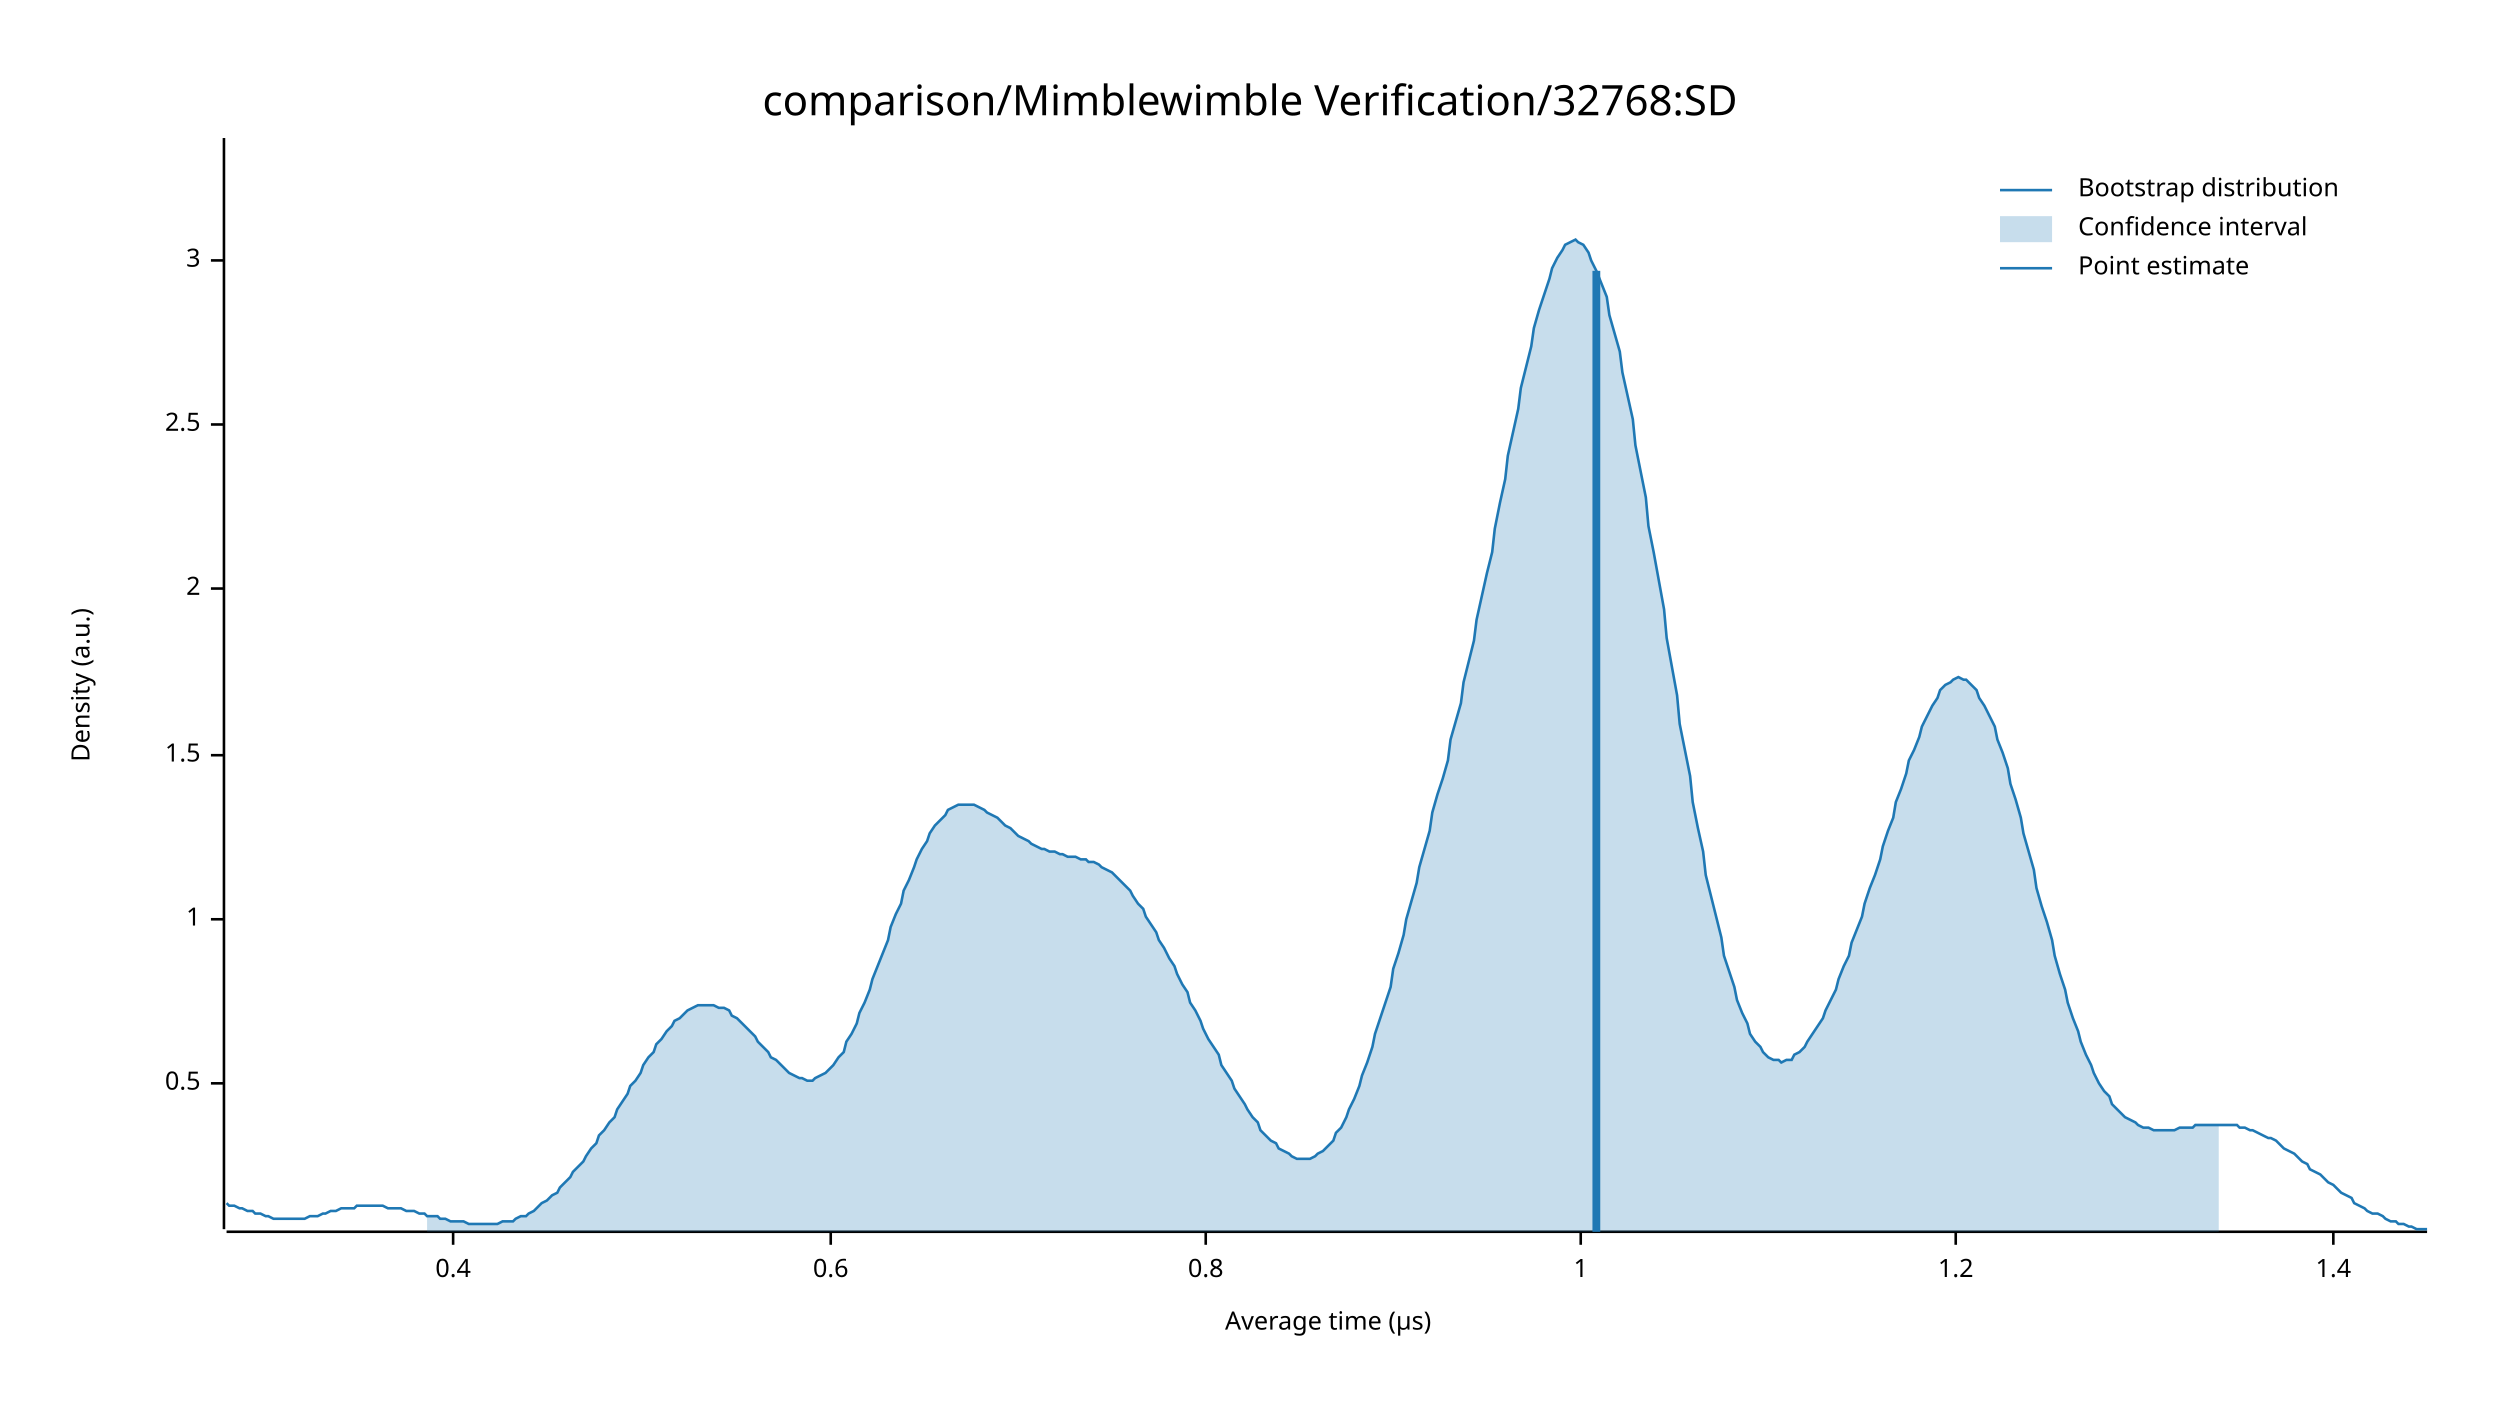
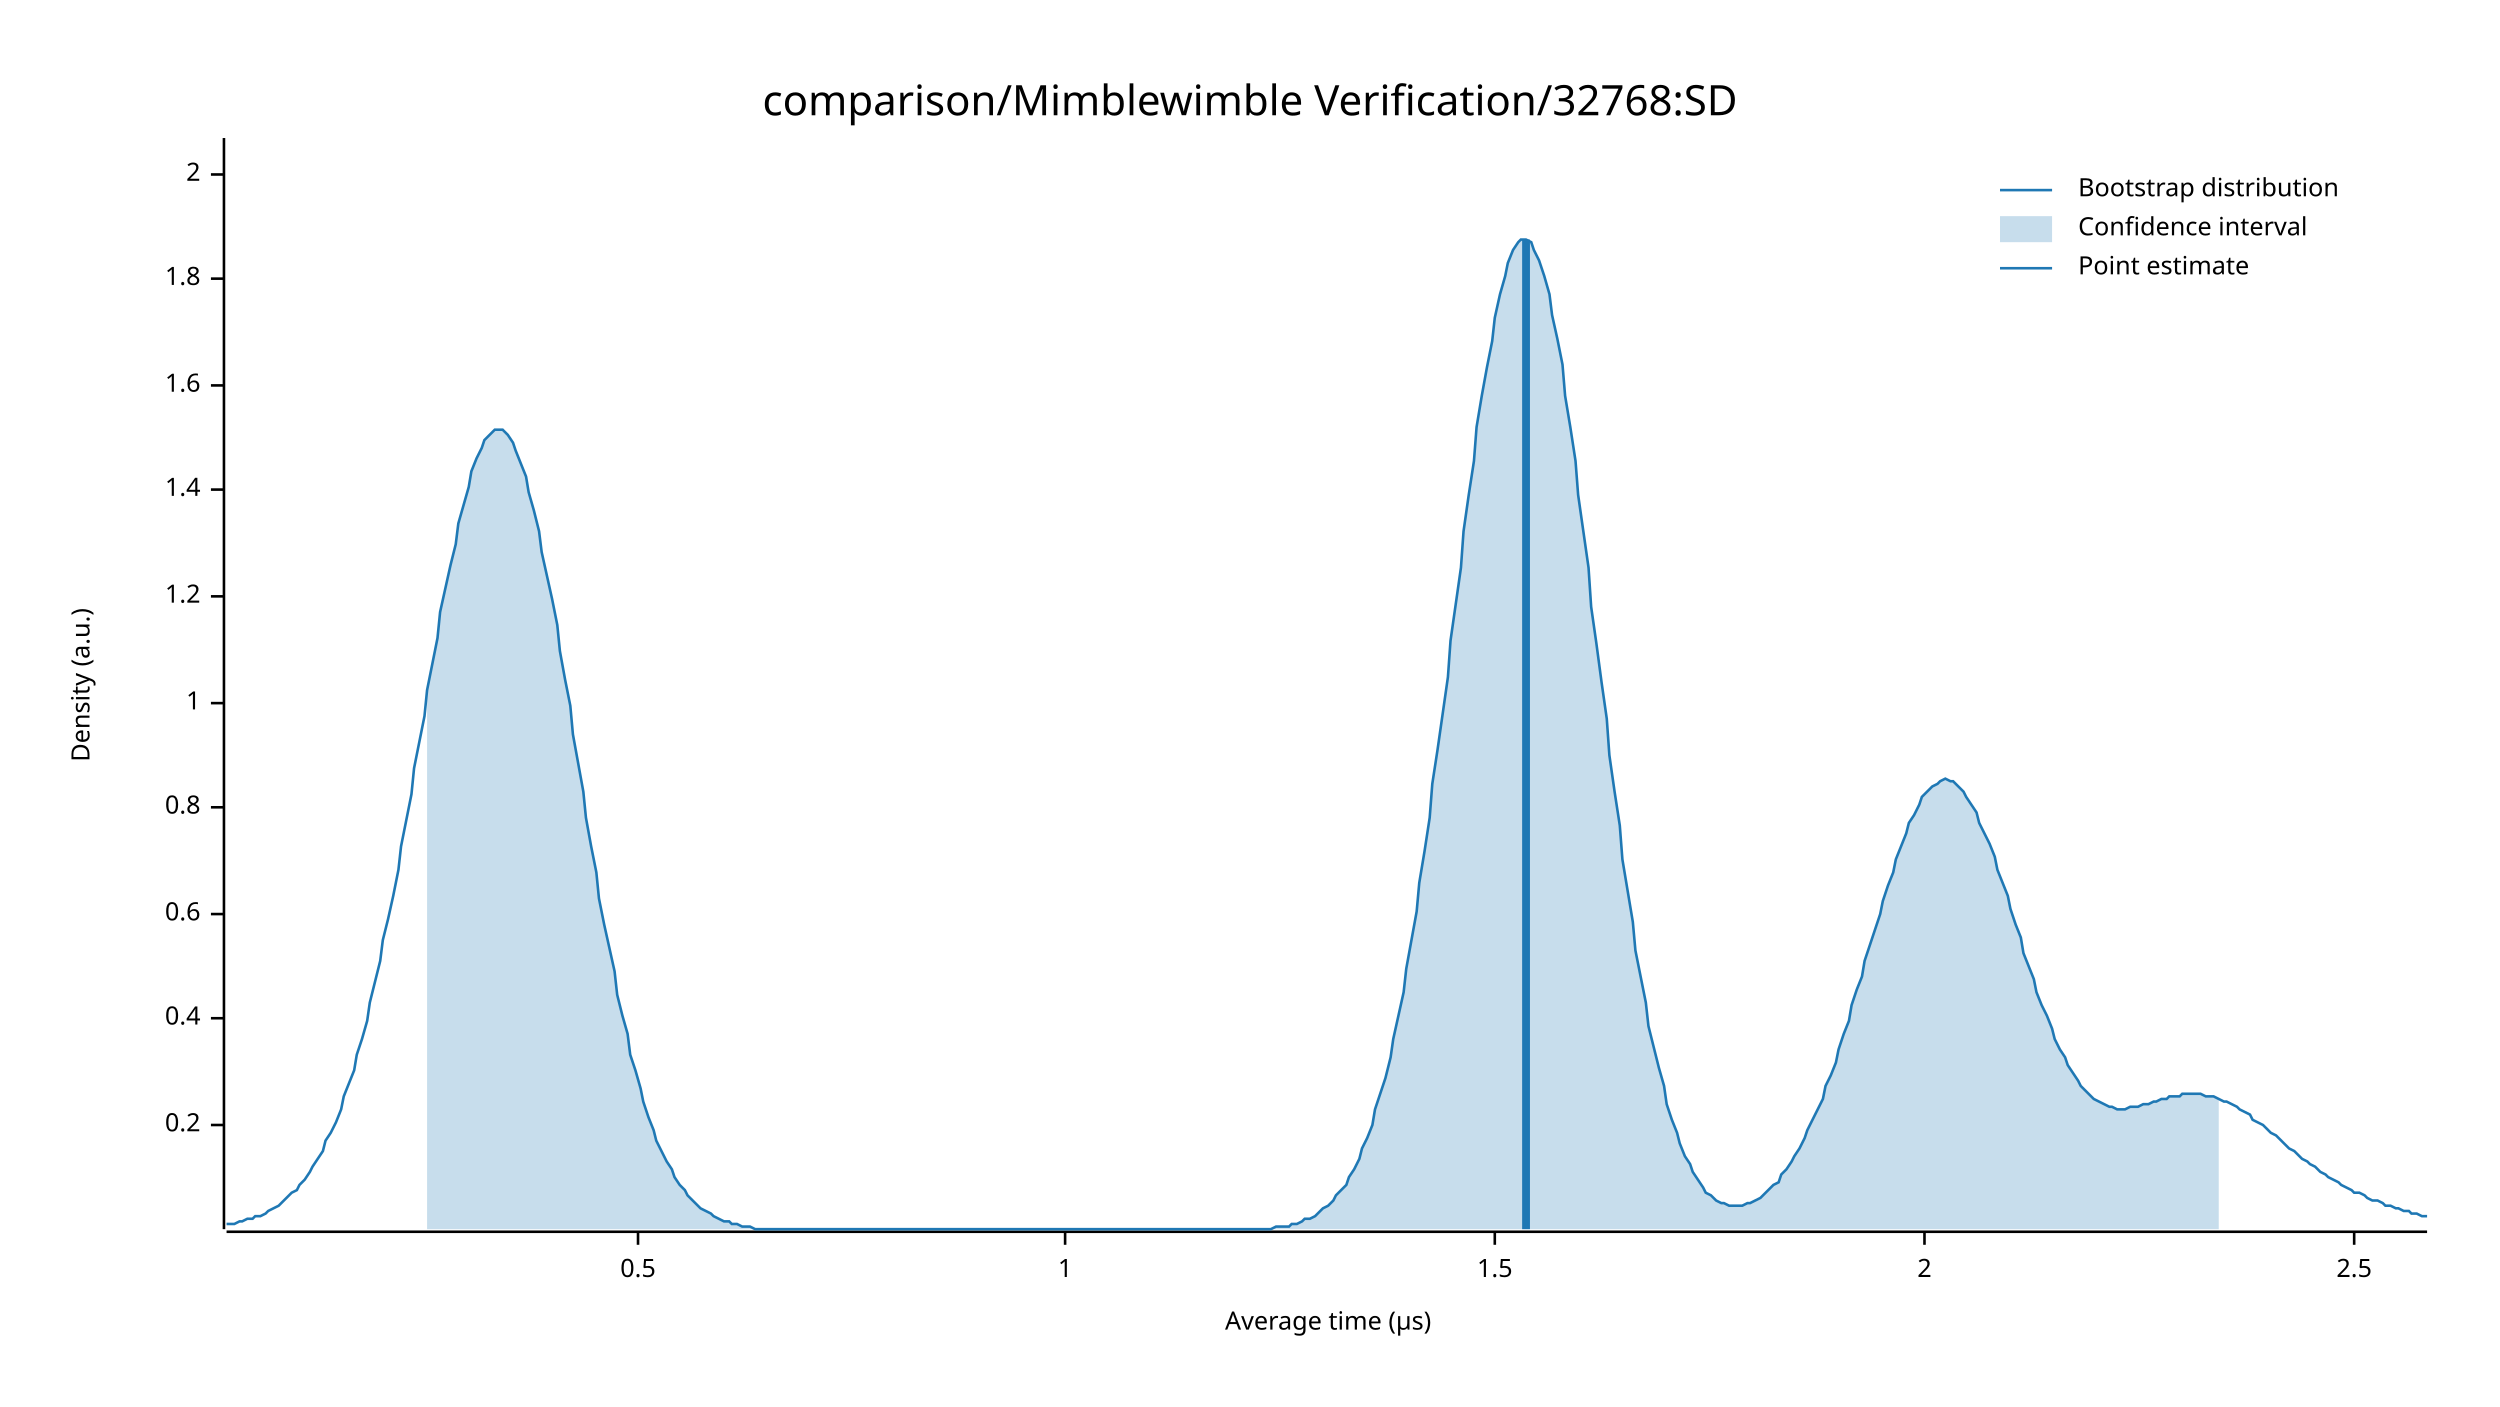
<svg xmlns="http://www.w3.org/2000/svg" width="960" height="540" viewBox="0 0 960 540">
  <text x="480" y="32" dy="0.76em" text-anchor="middle" font-family="sans-serif" font-size="16.129" opacity="1" fill="#000000">
comparison/Mimblewimble Verification/32768:SD
</text>
  <text x="27" y="263" dy="0.76em" text-anchor="middle" font-family="sans-serif" font-size="9.677" opacity="1" fill="#000000" transform="rotate(270, 27, 263)">
Density (a.u.)
</text>
  <text x="510" y="513" dy="-0.5ex" text-anchor="middle" font-family="sans-serif" font-size="9.677" opacity="1" fill="#000000">
Average time (µs)
</text>
  <polyline fill="none" opacity="1" stroke="#000000" stroke-width="1" points="86,53 86,472 " />
-   <text x="77" y="416" dy="0.5ex" text-anchor="end" font-family="sans-serif" font-size="9.677" opacity="1" fill="#000000">
+   <text x="77" y="432" dy="0.5ex" text-anchor="end" font-family="sans-serif" font-size="9.677" opacity="1" fill="#000000">
+ 0.2
+ </text>
+   <polyline fill="none" opacity="1" stroke="#000000" stroke-width="1" points="81,432 86,432 " />
+   <text x="77" y="391" dy="0.5ex" text-anchor="end" font-family="sans-serif" font-size="9.677" opacity="1" fill="#000000">
+ 0.4
+ </text>
+   <polyline fill="none" opacity="1" stroke="#000000" stroke-width="1" points="81,391 86,391 " />
+   <text x="77" y="351" dy="0.5ex" text-anchor="end" font-family="sans-serif" font-size="9.677" opacity="1" fill="#000000">
+ 0.6
+ </text>
+   <polyline fill="none" opacity="1" stroke="#000000" stroke-width="1" points="81,351 86,351 " />
+   <text x="77" y="310" dy="0.5ex" text-anchor="end" font-family="sans-serif" font-size="9.677" opacity="1" fill="#000000">
+ 0.8
+ </text>
+   <polyline fill="none" opacity="1" stroke="#000000" stroke-width="1" points="81,310 86,310 " />
+   <text x="77" y="270" dy="0.5ex" text-anchor="end" font-family="sans-serif" font-size="9.677" opacity="1" fill="#000000">
+ 1
+ </text>
+   <polyline fill="none" opacity="1" stroke="#000000" stroke-width="1" points="81,270 86,270 " />
+   <text x="77" y="229" dy="0.5ex" text-anchor="end" font-family="sans-serif" font-size="9.677" opacity="1" fill="#000000">
+ 1.2
+ </text>
+   <polyline fill="none" opacity="1" stroke="#000000" stroke-width="1" points="81,229 86,229 " />
+   <text x="77" y="188" dy="0.5ex" text-anchor="end" font-family="sans-serif" font-size="9.677" opacity="1" fill="#000000">
+ 1.4
+ </text>
+   <polyline fill="none" opacity="1" stroke="#000000" stroke-width="1" points="81,188 86,188 " />
+   <text x="77" y="148" dy="0.5ex" text-anchor="end" font-family="sans-serif" font-size="9.677" opacity="1" fill="#000000">
+ 1.6
+ </text>
+   <polyline fill="none" opacity="1" stroke="#000000" stroke-width="1" points="81,148 86,148 " />
+   <text x="77" y="107" dy="0.5ex" text-anchor="end" font-family="sans-serif" font-size="9.677" opacity="1" fill="#000000">
+ 1.8
+ </text>
+   <polyline fill="none" opacity="1" stroke="#000000" stroke-width="1" points="81,107 86,107 " />
+   <text x="77" y="67" dy="0.5ex" text-anchor="end" font-family="sans-serif" font-size="9.677" opacity="1" fill="#000000">
+ 2
+ </text>
+   <polyline fill="none" opacity="1" stroke="#000000" stroke-width="1" points="81,67 86,67 " />
+   <polyline fill="none" opacity="1" stroke="#000000" stroke-width="1" points="87,473 932,473 " />
+   <text x="245" y="483" dy="0.76em" text-anchor="middle" font-family="sans-serif" font-size="9.677" opacity="1" fill="#000000">
0.5
</text>
-   <polyline fill="none" opacity="1" stroke="#000000" stroke-width="1" points="81,416 86,416 " />
-   <text x="77" y="353" dy="0.5ex" text-anchor="end" font-family="sans-serif" font-size="9.677" opacity="1" fill="#000000">
+   <polyline fill="none" opacity="1" stroke="#000000" stroke-width="1" points="245,473 245,478 " />
+   <text x="409" y="483" dy="0.76em" text-anchor="middle" font-family="sans-serif" font-size="9.677" opacity="1" fill="#000000">
1
</text>
-   <polyline fill="none" opacity="1" stroke="#000000" stroke-width="1" points="81,353 86,353 " />
-   <text x="77" y="290" dy="0.5ex" text-anchor="end" font-family="sans-serif" font-size="9.677" opacity="1" fill="#000000">
+   <polyline fill="none" opacity="1" stroke="#000000" stroke-width="1" points="409,473 409,478 " />
+   <text x="574" y="483" dy="0.76em" text-anchor="middle" font-family="sans-serif" font-size="9.677" opacity="1" fill="#000000">
1.5
</text>
-   <polyline fill="none" opacity="1" stroke="#000000" stroke-width="1" points="81,290 86,290 " />
-   <text x="77" y="226" dy="0.5ex" text-anchor="end" font-family="sans-serif" font-size="9.677" opacity="1" fill="#000000">
+   <polyline fill="none" opacity="1" stroke="#000000" stroke-width="1" points="574,473 574,478 " />
+   <text x="739" y="483" dy="0.76em" text-anchor="middle" font-family="sans-serif" font-size="9.677" opacity="1" fill="#000000">
2
</text>
-   <polyline fill="none" opacity="1" stroke="#000000" stroke-width="1" points="81,226 86,226 " />
-   <text x="77" y="163" dy="0.5ex" text-anchor="end" font-family="sans-serif" font-size="9.677" opacity="1" fill="#000000">
+   <polyline fill="none" opacity="1" stroke="#000000" stroke-width="1" points="739,473 739,478 " />
+   <text x="904" y="483" dy="0.76em" text-anchor="middle" font-family="sans-serif" font-size="9.677" opacity="1" fill="#000000">
2.5
</text>
-   <polyline fill="none" opacity="1" stroke="#000000" stroke-width="1" points="81,163 86,163 " />
-   <text x="77" y="100" dy="0.5ex" text-anchor="end" font-family="sans-serif" font-size="9.677" opacity="1" fill="#000000">
- 3
- </text>
-   <polyline fill="none" opacity="1" stroke="#000000" stroke-width="1" points="81,100 86,100 " />
-   <polyline fill="none" opacity="1" stroke="#000000" stroke-width="1" points="87,473 932,473 " />
-   <text x="174" y="483" dy="0.76em" text-anchor="middle" font-family="sans-serif" font-size="9.677" opacity="1" fill="#000000">
- 0.4
- </text>
-   <polyline fill="none" opacity="1" stroke="#000000" stroke-width="1" points="174,473 174,478 " />
-   <text x="319" y="483" dy="0.76em" text-anchor="middle" font-family="sans-serif" font-size="9.677" opacity="1" fill="#000000">
- 0.6
- </text>
-   <polyline fill="none" opacity="1" stroke="#000000" stroke-width="1" points="319,473 319,478 " />
-   <text x="463" y="483" dy="0.76em" text-anchor="middle" font-family="sans-serif" font-size="9.677" opacity="1" fill="#000000">
- 0.8
- </text>
-   <polyline fill="none" opacity="1" stroke="#000000" stroke-width="1" points="463,473 463,478 " />
-   <text x="607" y="483" dy="0.76em" text-anchor="middle" font-family="sans-serif" font-size="9.677" opacity="1" fill="#000000">
- 1
- </text>
-   <polyline fill="none" opacity="1" stroke="#000000" stroke-width="1" points="607,473 607,478 " />
-   <text x="751" y="483" dy="0.76em" text-anchor="middle" font-family="sans-serif" font-size="9.677" opacity="1" fill="#000000">
- 1.2
- </text>
-   <polyline fill="none" opacity="1" stroke="#000000" stroke-width="1" points="751,473 751,478 " />
-   <text x="896" y="483" dy="0.76em" text-anchor="middle" font-family="sans-serif" font-size="9.677" opacity="1" fill="#000000">
- 1.4
- </text>
-   <polyline fill="none" opacity="1" stroke="#000000" stroke-width="1" points="896,473 896,478 " />
-   <polyline fill="none" opacity="1" stroke="#1F78B4" stroke-width="1" points="87,462 88,463 90,463 92,464 93,464 95,465 97,465 98,466 100,466 102,467 103,467 105,468 107,468 109,468 110,468 112,468 114,468 115,468 117,468 119,467 120,467 122,467 124,466 125,466 127,465 129,465 131,464 132,464 134,464 136,464 137,463 139,463 141,463 142,463 144,463 146,463 147,463 149,464 151,464 153,464 154,464 156,465 158,465 159,465 161,466 163,466 164,467 166,467 168,467 169,468 171,468 173,469 175,469 176,469 178,469 180,470 181,470 183,470 185,470 186,470 188,470 190,470 191,470 193,469 195,469 197,469 198,468 200,467 202,467 203,466 205,465 207,463 208,462 210,461 212,459 214,458 215,456 217,454 219,452 220,450 222,448 224,446 225,444 227,441 229,439 230,436 232,434 234,431 236,429 237,426 239,423 241,420 242,417 244,415 246,412 247,409 249,406 251,404 252,401 254,399 256,396 258,394 259,392 261,391 263,389 264,388 266,387 268,386 269,386 271,386 273,386 274,386 276,387 278,387 280,388 281,390 283,391 285,393 286,394 288,396 290,398 291,400 293,402 295,404 296,406 298,407 300,409 302,411 303,412 305,413 307,414 308,414 310,415 312,415 313,414 315,413 317,412 318,411 320,409 322,406 324,404 325,400 327,397 329,393 330,389 332,385 334,380 335,376 337,371 339,366 341,361 342,356 344,351 346,347 347,342 349,338 351,333 352,330 354,326 356,323 357,320 359,317 361,315 363,313 364,311 366,310 368,309 369,309 371,309 373,309 374,309 376,310 378,311 379,312 381,313 383,314 385,316 386,317 388,318 390,320 391,321 393,322 395,323 396,324 398,325 400,326 401,326 403,327 405,327 407,328 408,328 410,329 412,329 413,329 415,330 417,330 418,331 420,331 422,332 423,333 425,334 427,335 429,337 430,338 432,340 434,342 435,344 437,347 439,349 440,352 442,355 444,358 445,361 447,364 449,368 451,371 452,374 454,378 456,381 457,385 459,388 461,392 462,395 464,399 466,402 468,405 469,409 471,412 473,415 474,418 476,421 478,424 479,426 481,429 483,431 484,434 486,436 488,438 490,439 491,441 493,442 495,443 496,444 498,445 500,445 501,445 503,445 505,444 506,443 508,442 510,440 512,438 513,435 515,433 517,429 518,426 520,422 522,417 523,413 525,408 527,402 528,397 530,391 532,385 534,379 535,372 537,366 539,359 540,353 542,346 544,339 545,333 547,326 549,319 550,312 552,305 554,299 556,292 557,284 559,277 561,270 562,262 564,254 566,246 567,238 569,229 571,220 573,212 574,203 576,193 578,184 579,175 581,166 583,157 584,149 586,141 588,133 589,126 591,119 593,113 595,107 596,103 598,99 600,96 601,94 603,93 605,92 606,93 608,94 610,97 611,100 613,104 615,109 617,114 618,121 620,128 622,135 623,143 625,152 627,161 628,171 630,181 632,191 633,202 635,212 637,223 639,234 640,245 642,256 644,267 645,278 647,288 649,298 650,308 652,318 654,327 655,336 657,344 659,352 661,360 662,367 664,373 666,379 667,384 669,389 671,393 672,397 674,400 676,402 677,404 679,406 681,407 683,407 684,408 686,407 688,407 689,405 691,404 693,402 694,400 696,397 698,394 700,391 701,388 703,384 705,380 706,376 708,371 710,367 711,362 713,357 715,352 716,347 718,341 720,336 722,330 723,325 725,319 727,314 728,308 730,303 732,297 733,292 735,288 737,283 738,279 740,275 742,271 744,268 745,265 747,263 749,262 750,261 752,260 754,261 755,261 757,263 759,265 760,268 762,271 764,275 766,279 767,284 769,289 771,295 772,301 774,307 776,314 777,320 779,327 781,334 782,341 784,348 786,354 788,361 789,367 791,374 793,380 794,385 796,391 798,396 799,400 801,405 803,409 804,412 806,416 808,419 810,421 811,424 813,426 815,428 816,429 818,430 820,431 821,432 823,433 825,433 827,434 828,434 830,434 832,434 833,434 835,434 837,433 838,433 840,433 842,433 843,432 845,432 847,432 849,432 850,432 852,432 854,432 855,432 857,432 859,432 860,433 862,433 864,434 865,434 867,435 869,436 871,437 872,437 874,438 876,440 877,441 879,442 881,443 882,444 884,446 886,447 887,449 889,450 891,451 893,453 894,454 896,455 898,457 899,458 901,459 903,460 904,462 906,463 908,464 909,465 911,466 913,466 915,467 916,468 918,469 920,469 921,470 923,470 925,471 926,471 928,472 930,472 932,472 " />
-   <polygon opacity="0.25" fill="#1F78B4" points="164,467 166,467 168,467 169,468 171,468 173,469 175,469 176,469 178,469 180,470 181,470 183,470 185,470 186,470 188,470 190,470 191,470 193,469 195,469 197,469 198,468 200,467 202,467 203,466 205,465 207,463 208,462 210,461 212,459 214,458 215,456 217,454 219,452 220,450 222,448 224,446 225,444 227,441 229,439 230,436 232,434 234,431 236,429 237,426 239,423 241,420 242,417 244,415 246,412 247,409 249,406 251,404 252,401 254,399 256,396 258,394 259,392 261,391 263,389 264,388 266,387 268,386 269,386 271,386 273,386 274,386 276,387 278,387 280,388 281,390 283,391 285,393 286,394 288,396 290,398 291,400 293,402 295,404 296,406 298,407 300,409 302,411 303,412 305,413 307,414 308,414 310,415 312,415 313,414 315,413 317,412 318,411 320,409 322,406 324,404 325,400 327,397 329,393 330,389 332,385 334,380 335,376 337,371 339,366 341,361 342,356 344,351 346,347 347,342 349,338 351,333 352,330 354,326 356,323 357,320 359,317 361,315 363,313 364,311 366,310 368,309 369,309 371,309 373,309 374,309 376,310 378,311 379,312 381,313 383,314 385,316 386,317 388,318 390,320 391,321 393,322 395,323 396,324 398,325 400,326 401,326 403,327 405,327 407,328 408,328 410,329 412,329 413,329 415,330 417,330 418,331 420,331 422,332 423,333 425,334 427,335 429,337 430,338 432,340 434,342 435,344 437,347 439,349 440,352 442,355 444,358 445,361 447,364 449,368 451,371 452,374 454,378 456,381 457,385 459,388 461,392 462,395 464,399 466,402 468,405 469,409 471,412 473,415 474,418 476,421 478,424 479,426 481,429 483,431 484,434 486,436 488,438 490,439 491,441 493,442 495,443 496,444 498,445 500,445 501,445 503,445 505,444 506,443 508,442 510,440 512,438 513,435 515,433 517,429 518,426 520,422 522,417 523,413 525,408 527,402 528,397 530,391 532,385 534,379 535,372 537,366 539,359 540,353 542,346 544,339 545,333 547,326 549,319 550,312 552,305 554,299 556,292 557,284 559,277 561,270 562,262 564,254 566,246 567,238 569,229 571,220 573,212 574,203 576,193 578,184 579,175 581,166 583,157 584,149 586,141 588,133 589,126 591,119 593,113 595,107 596,103 598,99 600,96 601,94 603,93 605,92 606,93 608,94 610,97 611,100 613,104 615,109 617,114 618,121 620,128 622,135 623,143 625,152 627,161 628,171 630,181 632,191 633,202 635,212 637,223 639,234 640,245 642,256 644,267 645,278 647,288 649,298 650,308 652,318 654,327 655,336 657,344 659,352 661,360 662,367 664,373 666,379 667,384 669,389 671,393 672,397 674,400 676,402 677,404 679,406 681,407 683,407 684,408 686,407 688,407 689,405 691,404 693,402 694,400 696,397 698,394 700,391 701,388 703,384 705,380 706,376 708,371 710,367 711,362 713,357 715,352 716,347 718,341 720,336 722,330 723,325 725,319 727,314 728,308 730,303 732,297 733,292 735,288 737,283 738,279 740,275 742,271 744,268 745,265 747,263 749,262 750,261 752,260 754,261 755,261 757,263 759,265 760,268 762,271 764,275 766,279 767,284 769,289 771,295 772,301 774,307 776,314 777,320 779,327 781,334 782,341 784,348 786,354 788,361 789,367 791,374 793,380 794,385 796,391 798,396 799,400 801,405 803,409 804,412 806,416 808,419 810,421 811,424 813,426 815,428 816,429 818,430 820,431 821,432 823,433 825,433 827,434 828,434 830,434 832,434 833,434 835,434 837,433 838,433 840,433 842,433 843,432 845,432 847,432 849,432 850,432 852,432 852,473 164,473 " />
-   <polyline fill="none" opacity="1" stroke="#1F78B4" stroke-width="3" points="613,473 613,104 " />
+   <polyline fill="none" opacity="1" stroke="#000000" stroke-width="1" points="904,473 904,478 " />
+   <polyline fill="none" opacity="1" stroke="#1F78B4" stroke-width="1" points="87,470 88,470 90,470 92,469 93,469 95,468 97,468 98,467 100,467 102,466 103,465 105,464 107,463 109,461 110,460 112,458 114,457 115,455 117,453 119,450 120,448 122,445 124,442 125,438 127,435 129,431 131,426 132,421 134,416 136,411 137,405 139,399 141,392 142,385 144,377 146,369 147,361 149,353 151,344 153,334 154,325 156,315 158,305 159,295 161,285 163,275 164,265 166,255 168,245 169,235 171,226 173,217 175,209 176,201 178,194 180,187 181,181 183,176 185,172 186,169 188,167 190,165 191,165 193,165 195,167 197,170 198,173 200,178 202,183 203,189 205,196 207,204 208,212 210,221 212,230 214,240 215,250 217,261 219,271 220,282 222,293 224,304 225,314 227,325 229,335 230,345 232,355 234,364 236,373 237,382 239,390 241,397 242,405 244,411 246,418 247,423 249,429 251,434 252,438 254,442 256,446 258,449 259,452 261,455 263,457 264,459 266,461 268,463 269,464 271,465 273,466 274,467 276,468 278,469 280,469 281,470 283,470 285,471 286,471 288,471 290,472 291,472 293,472 295,472 296,472 298,472 300,472 302,472 303,472 305,472 307,472 308,472 310,472 312,472 313,472 315,472 317,472 318,472 320,472 322,472 324,472 325,472 327,472 329,472 330,472 332,472 334,472 335,472 337,472 339,472 341,472 342,472 344,472 346,472 347,472 349,472 351,472 352,472 354,472 356,472 357,472 359,472 361,472 363,472 364,472 366,472 368,472 369,472 371,472 373,472 374,472 376,472 378,472 379,472 381,472 383,472 385,472 386,472 388,472 390,472 391,472 393,472 395,472 396,472 398,472 400,472 401,472 403,472 405,472 407,472 408,472 410,472 412,472 413,472 415,472 417,472 418,472 420,472 422,472 423,472 425,472 427,472 429,472 430,472 432,472 434,472 435,472 437,472 439,472 440,472 442,472 444,472 445,472 447,472 449,472 451,472 452,472 454,472 456,472 457,472 459,472 461,472 462,472 464,472 466,472 468,472 469,472 471,472 473,472 474,472 476,472 478,472 479,472 481,472 483,472 484,472 486,472 488,472 490,471 491,471 493,471 495,471 496,470 498,470 500,469 501,468 503,468 505,467 506,466 508,464 510,463 512,461 513,459 515,457 517,455 518,452 520,449 522,445 523,441 525,437 527,432 528,426 530,420 532,414 534,406 535,399 537,390 539,381 540,372 542,361 544,350 545,339 547,327 549,314 550,301 552,288 554,274 556,260 557,246 559,232 561,218 562,204 564,190 566,177 567,164 569,152 571,141 573,131 574,122 576,113 578,106 579,101 581,96 583,93 584,92 586,92 588,93 589,96 591,100 593,106 595,113 596,121 598,130 600,140 601,152 603,164 605,177 606,190 608,204 610,218 611,233 613,247 615,262 617,276 618,290 620,304 622,317 623,330 625,342 627,354 628,365 630,375 632,385 633,394 635,402 637,410 639,417 640,424 642,430 644,435 645,439 647,444 649,447 650,450 652,453 654,456 655,458 657,459 659,461 661,462 662,462 664,463 666,463 667,463 669,463 671,462 672,462 674,461 676,460 677,459 679,457 681,455 683,454 684,451 686,449 688,446 689,444 691,441 693,437 694,434 696,430 698,426 700,422 701,417 703,413 705,408 706,403 708,397 710,392 711,386 713,380 715,375 716,369 718,363 720,357 722,351 723,346 725,340 727,335 728,330 730,325 732,320 733,316 735,313 737,309 738,306 740,304 742,302 744,301 745,300 747,299 749,300 750,300 752,302 754,304 755,306 757,309 759,312 760,316 762,320 764,324 766,329 767,334 769,339 771,344 772,349 774,355 776,360 777,366 779,371 781,376 782,381 784,386 786,390 788,395 789,399 791,403 793,406 794,409 796,412 798,415 799,417 801,419 803,421 804,422 806,423 808,424 810,425 811,425 813,426 815,426 816,426 818,425 820,425 821,425 823,424 825,424 827,423 828,423 830,422 832,422 833,421 835,421 837,421 838,420 840,420 842,420 843,420 845,420 847,421 849,421 850,421 852,422 854,423 855,423 857,424 859,425 860,426 862,427 864,428 865,430 867,431 869,432 871,434 872,435 874,436 876,438 877,439 879,441 881,442 882,443 884,445 886,446 887,447 889,448 891,450 893,451 894,452 896,453 898,454 899,455 901,456 903,457 904,458 906,458 908,459 909,460 911,461 913,461 915,462 916,463 918,463 920,464 921,464 923,465 925,465 926,466 928,466 930,467 932,467 " />
+   <polygon opacity="0.25" fill="#1F78B4" points="164,265 166,255 168,245 169,235 171,226 173,217 175,209 176,201 178,194 180,187 181,181 183,176 185,172 186,169 188,167 190,165 191,165 193,165 195,167 197,170 198,173 200,178 202,183 203,189 205,196 207,204 208,212 210,221 212,230 214,240 215,250 217,261 219,271 220,282 222,293 224,304 225,314 227,325 229,335 230,345 232,355 234,364 236,373 237,382 239,390 241,397 242,405 244,411 246,418 247,423 249,429 251,434 252,438 254,442 256,446 258,449 259,452 261,455 263,457 264,459 266,461 268,463 269,464 271,465 273,466 274,467 276,468 278,469 280,469 281,470 283,470 285,471 286,471 288,471 290,472 291,472 293,472 295,472 296,472 298,472 300,472 302,472 303,472 305,472 307,472 308,472 310,472 312,472 313,472 315,472 317,472 318,472 320,472 322,472 324,472 325,472 327,472 329,472 330,472 332,472 334,472 335,472 337,472 339,472 341,472 342,472 344,472 346,472 347,472 349,472 351,472 352,472 354,472 356,472 357,472 359,472 361,472 363,472 364,472 366,472 368,472 369,472 371,472 373,472 374,472 376,472 378,472 379,472 381,472 383,472 385,472 386,472 388,472 390,472 391,472 393,472 395,472 396,472 398,472 400,472 401,472 403,472 405,472 407,472 408,472 410,472 412,472 413,472 415,472 417,472 418,472 420,472 422,472 423,472 425,472 427,472 429,472 430,472 432,472 434,472 435,472 437,472 439,472 440,472 442,472 444,472 445,472 447,472 449,472 451,472 452,472 454,472 456,472 457,472 459,472 461,472 462,472 464,472 466,472 468,472 469,472 471,472 473,472 474,472 476,472 478,472 479,472 481,472 483,472 484,472 486,472 488,472 490,471 491,471 493,471 495,471 496,470 498,470 500,469 501,468 503,468 505,467 506,466 508,464 510,463 512,461 513,459 515,457 517,455 518,452 520,449 522,445 523,441 525,437 527,432 528,426 530,420 532,414 534,406 535,399 537,390 539,381 540,372 542,361 544,350 545,339 547,327 549,314 550,301 552,288 554,274 556,260 557,246 559,232 561,218 562,204 564,190 566,177 567,164 569,152 571,141 573,131 574,122 576,113 578,106 579,101 581,96 583,93 584,92 586,92 588,93 589,96 591,100 593,106 595,113 596,121 598,130 600,140 601,152 603,164 605,177 606,190 608,204 610,218 611,233 613,247 615,262 617,276 618,290 620,304 622,317 623,330 625,342 627,354 628,365 630,375 632,385 633,394 635,402 637,410 639,417 640,424 642,430 644,435 645,439 647,444 649,447 650,450 652,453 654,456 655,458 657,459 659,461 661,462 662,462 664,463 666,463 667,463 669,463 671,462 672,462 674,461 676,460 677,459 679,457 681,455 683,454 684,451 686,449 688,446 689,444 691,441 693,437 694,434 696,430 698,426 700,422 701,417 703,413 705,408 706,403 708,397 710,392 711,386 713,380 715,375 716,369 718,363 720,357 722,351 723,346 725,340 727,335 728,330 730,325 732,320 733,316 735,313 737,309 738,306 740,304 742,302 744,301 745,300 747,299 749,300 750,300 752,302 754,304 755,306 757,309 759,312 760,316 762,320 764,324 766,329 767,334 769,339 771,344 772,349 774,355 776,360 777,366 779,371 781,376 782,381 784,386 786,390 788,395 789,399 791,403 793,406 794,409 796,412 798,415 799,417 801,419 803,421 804,422 806,423 808,424 810,425 811,425 813,426 815,426 816,426 818,425 820,425 821,425 823,424 825,424 827,423 828,423 830,422 832,422 833,421 835,421 837,421 838,420 840,420 842,420 843,420 845,420 847,421 849,421 850,421 852,422 852,472 164,472 " />
+   <polyline fill="none" opacity="1" stroke="#1F78B4" stroke-width="3" points="586,472 586,92 " />
  <text x="798" y="68" dy="0.76em" text-anchor="start" font-family="sans-serif" font-size="9.677" opacity="1" fill="#000000">
Bootstrap distribution
</text>
  <text x="798" y="83" dy="0.76em" text-anchor="start" font-family="sans-serif" font-size="9.677" opacity="1" fill="#000000">
Confidence interval
</text>
  <text x="798" y="98" dy="0.76em" text-anchor="start" font-family="sans-serif" font-size="9.677" opacity="1" fill="#000000">
Point estimate
</text>
  <polyline fill="none" opacity="1" stroke="#1F78B4" stroke-width="1" points="768,73 788,73 " />
  <rect x="768" y="83" width="20" height="10" opacity="0.25" fill="#1F78B4" stroke="none" />
  <polyline fill="none" opacity="1" stroke="#1F78B4" stroke-width="1" points="768,103 788,103 " />
</svg>
